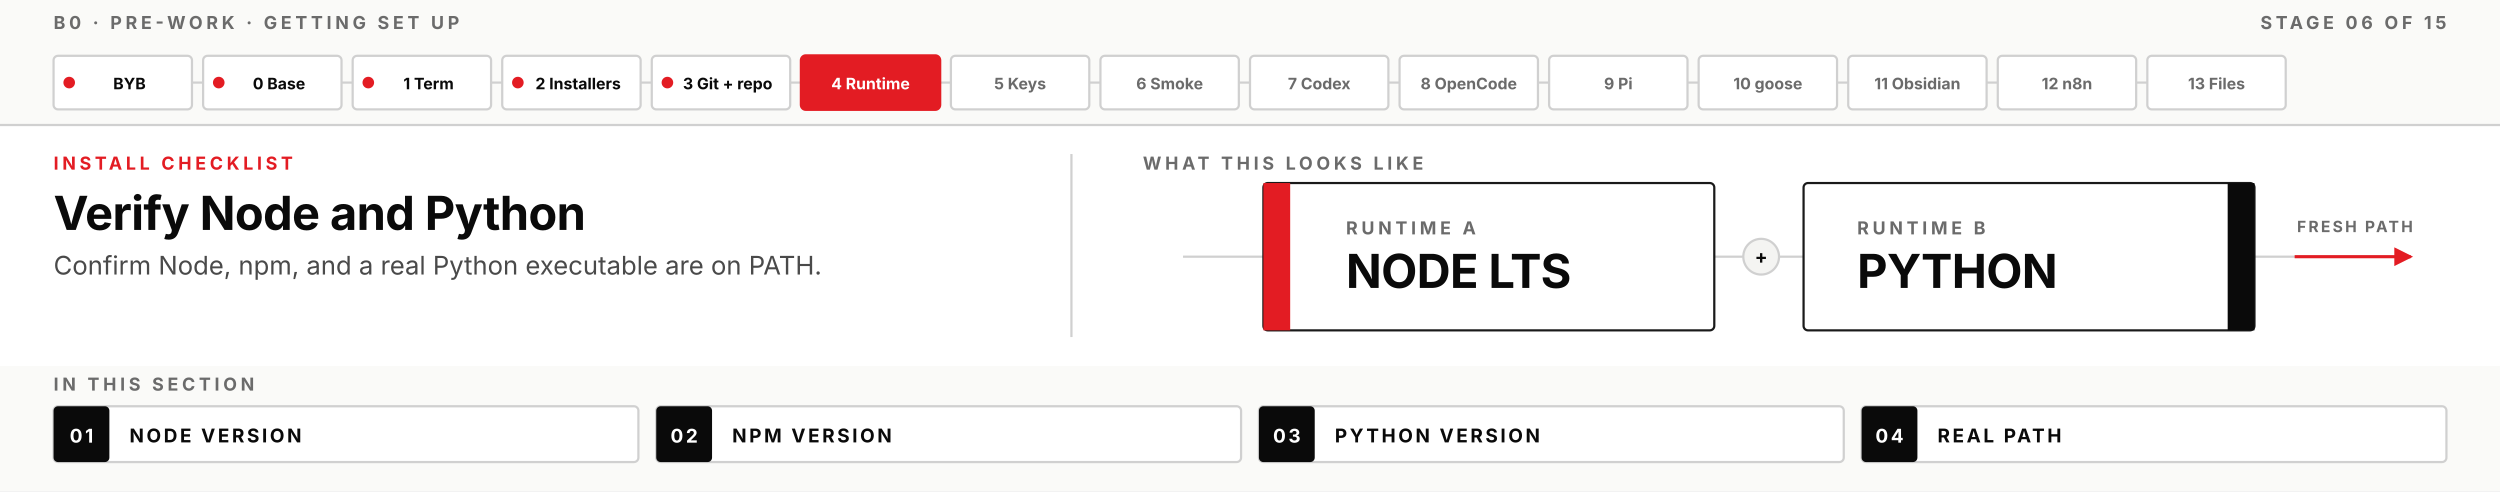
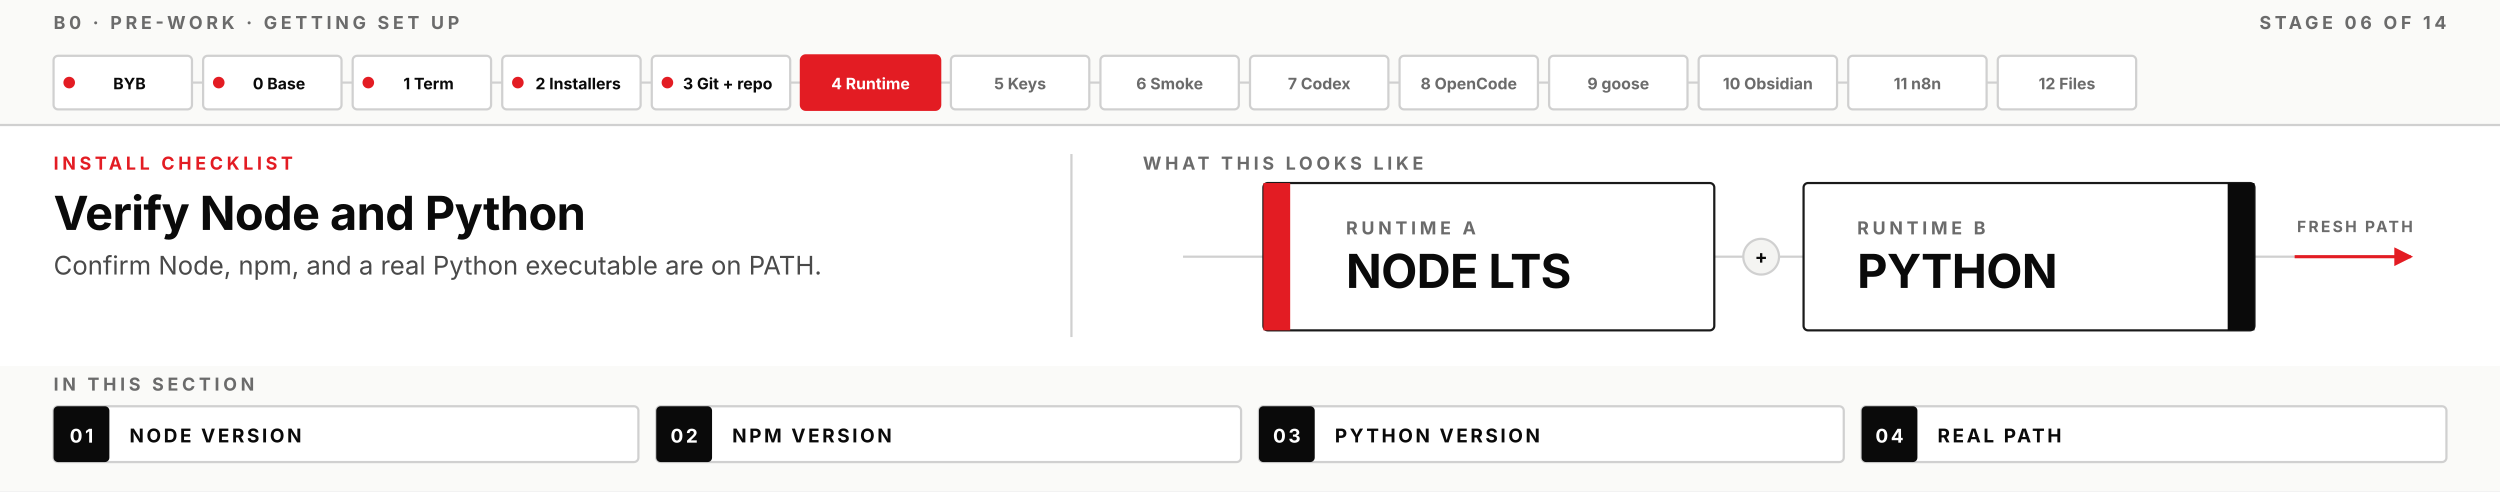
<svg xmlns="http://www.w3.org/2000/svg" viewBox="0 0 1120 220" role="img" aria-labelledby="title-install-pre-work-4-verify-node-js-and-python">
  <defs>
    <marker id="arrow" viewBox="0 0 8 8" refX="7" refY="4" markerWidth="6" markerHeight="6" orient="auto-start-reverse">
      <path d="M0 0 8 4 0 8Z" fill="#0A0A0A" />
    </marker>
    <marker id="arrow-red" viewBox="0 0 8 8" refX="7" refY="4" markerWidth="6" markerHeight="6" orient="auto-start-reverse">
      <path d="M0 0 8 4 0 8Z" fill="#E31C23" />
    </marker>
    <style>
      text { font-family: system-ui, "Inter", "Helvetica Neue", Arial, sans-serif; fill: #0A0A0A; }
      .micro { font-size: 8px; font-weight: 650; letter-spacing: 1.65px; }
      .tiny { font-size: 7px; font-weight: 650; letter-spacing: 1px; }
      .railtext { font-size: 7.1px; font-weight: 650; }
      .title { font-size: 21px; font-weight: 680; letter-spacing: -0.25px; }
      .purpose { font-size: 11.5px; font-weight: 430; fill: #4A4A4A; }
      .caption { font-size: 8.5px; font-weight: 650; letter-spacing: 1.15px; }
      .body { font-size: 9.5px; font-weight: 520; }
      .muted { fill: #6B6B6B; }
      .white { fill: #FFFFFF; }
      .red { fill: #E31C23; }
      .gold { fill: #A58650; }
      .line { fill: none; stroke: #0A0A0A; stroke-width: 1.35; vector-effect: non-scaling-stroke; }
      .hair { fill: none; stroke: #D0D0D0; stroke-width: 1; vector-effect: non-scaling-stroke; }
      .redline { fill: none; stroke: #E31C23; stroke-width: 1.4; vector-effect: non-scaling-stroke; }
      .goldline { fill: none; stroke: #A58650; stroke-width: 1.35; vector-effect: non-scaling-stroke; }
      .dash { stroke-dasharray: 5 4; }
    </style>
  </defs>
  <rect width="1120" height="220" fill="#FFFFFF" />
  <rect x="0" y="0" width="1120" height="56" fill="#FAFAF8" />
  <text x="24" y="13" class="micro muted">B0 · PRE-WORK · GETTING SET UP</text>
-   <text x="1096" y="13" class="micro muted" text-anchor="end">STAGE 06 OF 15</text>
-   <path d="M55 37H993" class="hair" />
+   <text x="1096" y="13" class="micro muted" text-anchor="end">STAGE 06 OF 14</text>
+   <path d="M55 37H926" class="hair" />
  <rect x="24" y="25" width="62" height="24" rx="2" fill="#FFFFFF" stroke="#D0D0D0" stroke-width="1" />
  <circle cx="31" cy="37" r="2.6" fill="#E31C23" />
  <text x="58" y="40" class="railtext" text-anchor="middle">BYB</text>
  <rect x="91" y="25" width="62" height="24" rx="2" fill="#FFFFFF" stroke="#D0D0D0" stroke-width="1" />
  <circle cx="98" cy="37" r="2.6" fill="#E31C23" />
  <text x="125" y="40" class="railtext" text-anchor="middle">0 Base</text>
  <rect x="158" y="25" width="62" height="24" rx="2" fill="#FFFFFF" stroke="#D0D0D0" stroke-width="1" />
  <circle cx="165" cy="37" r="2.6" fill="#E31C23" />
  <text x="192" y="40" class="railtext" text-anchor="middle">1 Term</text>
  <rect x="225" y="25" width="62" height="24" rx="2" fill="#FFFFFF" stroke="#D0D0D0" stroke-width="1" />
  <circle cx="232" cy="37" r="2.6" fill="#E31C23" />
  <text x="259" y="40" class="railtext" text-anchor="middle">2 Installers</text>
  <rect x="292" y="25" width="62" height="24" rx="2" fill="#FFFFFF" stroke="#D0D0D0" stroke-width="1" />
  <circle cx="299" cy="37" r="2.6" fill="#E31C23" />
  <text x="326" y="40" class="railtext" text-anchor="middle">3 Git + repo</text>
  <rect x="359" y="25" width="62" height="24" rx="2" fill="#E31C23" stroke="#E31C23" stroke-width="1.4" />
  <text x="390" y="40" class="railtext white" text-anchor="middle">4 Runtime</text>
  <rect x="426" y="25" width="62" height="24" rx="2" fill="#FFFFFF" stroke="#D0D0D0" stroke-width="1" />
  <text x="457" y="40" class="railtext muted" text-anchor="middle">5 Keys</text>
  <rect x="493" y="25" width="62" height="24" rx="2" fill="#FFFFFF" stroke="#D0D0D0" stroke-width="1" />
  <text x="524" y="40" class="railtext muted" text-anchor="middle">6 Smoke</text>
  <rect x="560" y="25" width="62" height="24" rx="2" fill="#FFFFFF" stroke="#D0D0D0" stroke-width="1" />
  <text x="591" y="40" class="railtext muted" text-anchor="middle">7 Codex</text>
  <rect x="627" y="25" width="62" height="24" rx="2" fill="#FFFFFF" stroke="#D0D0D0" stroke-width="1" />
  <text x="658" y="40" class="railtext muted" text-anchor="middle">8 OpenCode</text>
  <rect x="694" y="25" width="62" height="24" rx="2" fill="#FFFFFF" stroke="#D0D0D0" stroke-width="1" />
-   <text x="725" y="40" class="railtext muted" text-anchor="middle">9 Pi</text>
+   <text x="725" y="40" class="railtext muted" text-anchor="middle">9 goose</text>
  <rect x="761" y="25" width="62" height="24" rx="2" fill="#FFFFFF" stroke="#D0D0D0" stroke-width="1" />
-   <text x="792" y="40" class="railtext muted" text-anchor="middle">10 goose</text>
+   <text x="792" y="40" class="railtext muted" text-anchor="middle">10 Obsidian</text>
  <rect x="828" y="25" width="62" height="24" rx="2" fill="#FFFFFF" stroke="#D0D0D0" stroke-width="1" />
-   <text x="859" y="40" class="railtext muted" text-anchor="middle">11 Obsidian</text>
+   <text x="859" y="40" class="railtext muted" text-anchor="middle">11 n8n</text>
  <rect x="895" y="25" width="62" height="24" rx="2" fill="#FFFFFF" stroke="#D0D0D0" stroke-width="1" />
-   <text x="926" y="40" class="railtext muted" text-anchor="middle">12 n8n</text>
-   <rect x="962" y="25" width="62" height="24" rx="2" fill="#FFFFFF" stroke="#D0D0D0" stroke-width="1" />
-   <text x="993" y="40" class="railtext muted" text-anchor="middle">13 Files</text>
+   <text x="926" y="40" class="railtext muted" text-anchor="middle">12 Files</text>
  <path d="M0 56H1120" class="hair" />
  <text x="24" y="76" class="micro red">INSTALL CHECKLIST</text>
  <text x="24" y="103" class="title">Verify Node and Python</text>
  <text x="24" y="123" class="purpose">Confirm Node, npm, and a real Python executable are on PATH.</text>
  <path d="M480 69V151" class="hair" />
  <text x="512" y="76" class="micro muted">WHAT THIS LOOKS LIKE</text>
  <g aria-label="Node.js and Python runtime badges">
    <path d="M530 115H1072" class="hair" />
    <rect x="566" y="82" width="202" height="66" rx="2" fill="#FFFFFF" stroke="#1A1A1A" />
    <rect x="566" y="82" width="12" height="66" fill="#E31C23" />
    <text x="603" y="105" class="micro muted">RUNTIME A</text>
    <text x="603" y="129" class="title">NODE LTS</text>
    <rect x="808" y="82" width="202" height="66" rx="2" fill="#FFFFFF" stroke="#1A1A1A" />
    <rect x="998" y="82" width="12" height="66" fill="#0A0A0A" />
    <text x="832" y="105" class="micro muted">RUNTIME B</text>
    <text x="832" y="129" class="title">PYTHON</text>
    <circle cx="789" cy="115" r="8" fill="#F4F4F2" stroke="#D0D0D0" />
    <text x="789" y="118" class="caption" text-anchor="middle">+</text>
    <text x="1055" y="104" class="tiny muted" text-anchor="middle">FRESH PATH</text>
    <path d="M1028 115H1080" class="redline" marker-end="url(#arrow-red)" />
  </g>
  <rect x="0" y="164" width="1120" height="56" fill="#FAFAF8" />
  <text x="24" y="175" class="micro muted">IN THIS SECTION</text>
  <rect x="24.00" y="182" width="262.00" height="25" rx="2" fill="#FFFFFF" stroke="#D0D0D0" />
  <rect x="24.00" y="182" width="25" height="25" rx="2" fill="#0A0A0A" />
  <text x="36.50" y="198.3" class="caption white" text-anchor="middle">01</text>
  <text x="58.00" y="198.2" class="caption">NODE VERSION</text>
  <rect x="294.00" y="182" width="262.00" height="25" rx="2" fill="#FFFFFF" stroke="#D0D0D0" />
  <rect x="294.00" y="182" width="25" height="25" rx="2" fill="#0A0A0A" />
  <text x="306.50" y="198.3" class="caption white" text-anchor="middle">02</text>
  <text x="328.00" y="198.2" class="caption">NPM VERSION</text>
  <rect x="564.00" y="182" width="262.00" height="25" rx="2" fill="#FFFFFF" stroke="#D0D0D0" />
  <rect x="564.00" y="182" width="25" height="25" rx="2" fill="#0A0A0A" />
  <text x="576.50" y="198.3" class="caption white" text-anchor="middle">03</text>
  <text x="598.00" y="198.2" class="caption">PYTHON VERSION</text>
  <rect x="834.00" y="182" width="262.00" height="25" rx="2" fill="#FFFFFF" stroke="#D0D0D0" />
  <rect x="834.00" y="182" width="25" height="25" rx="2" fill="#0A0A0A" />
  <text x="846.50" y="198.3" class="caption white" text-anchor="middle">04</text>
  <text x="868.00" y="198.2" class="caption">REAL PATH</text>
</svg>
